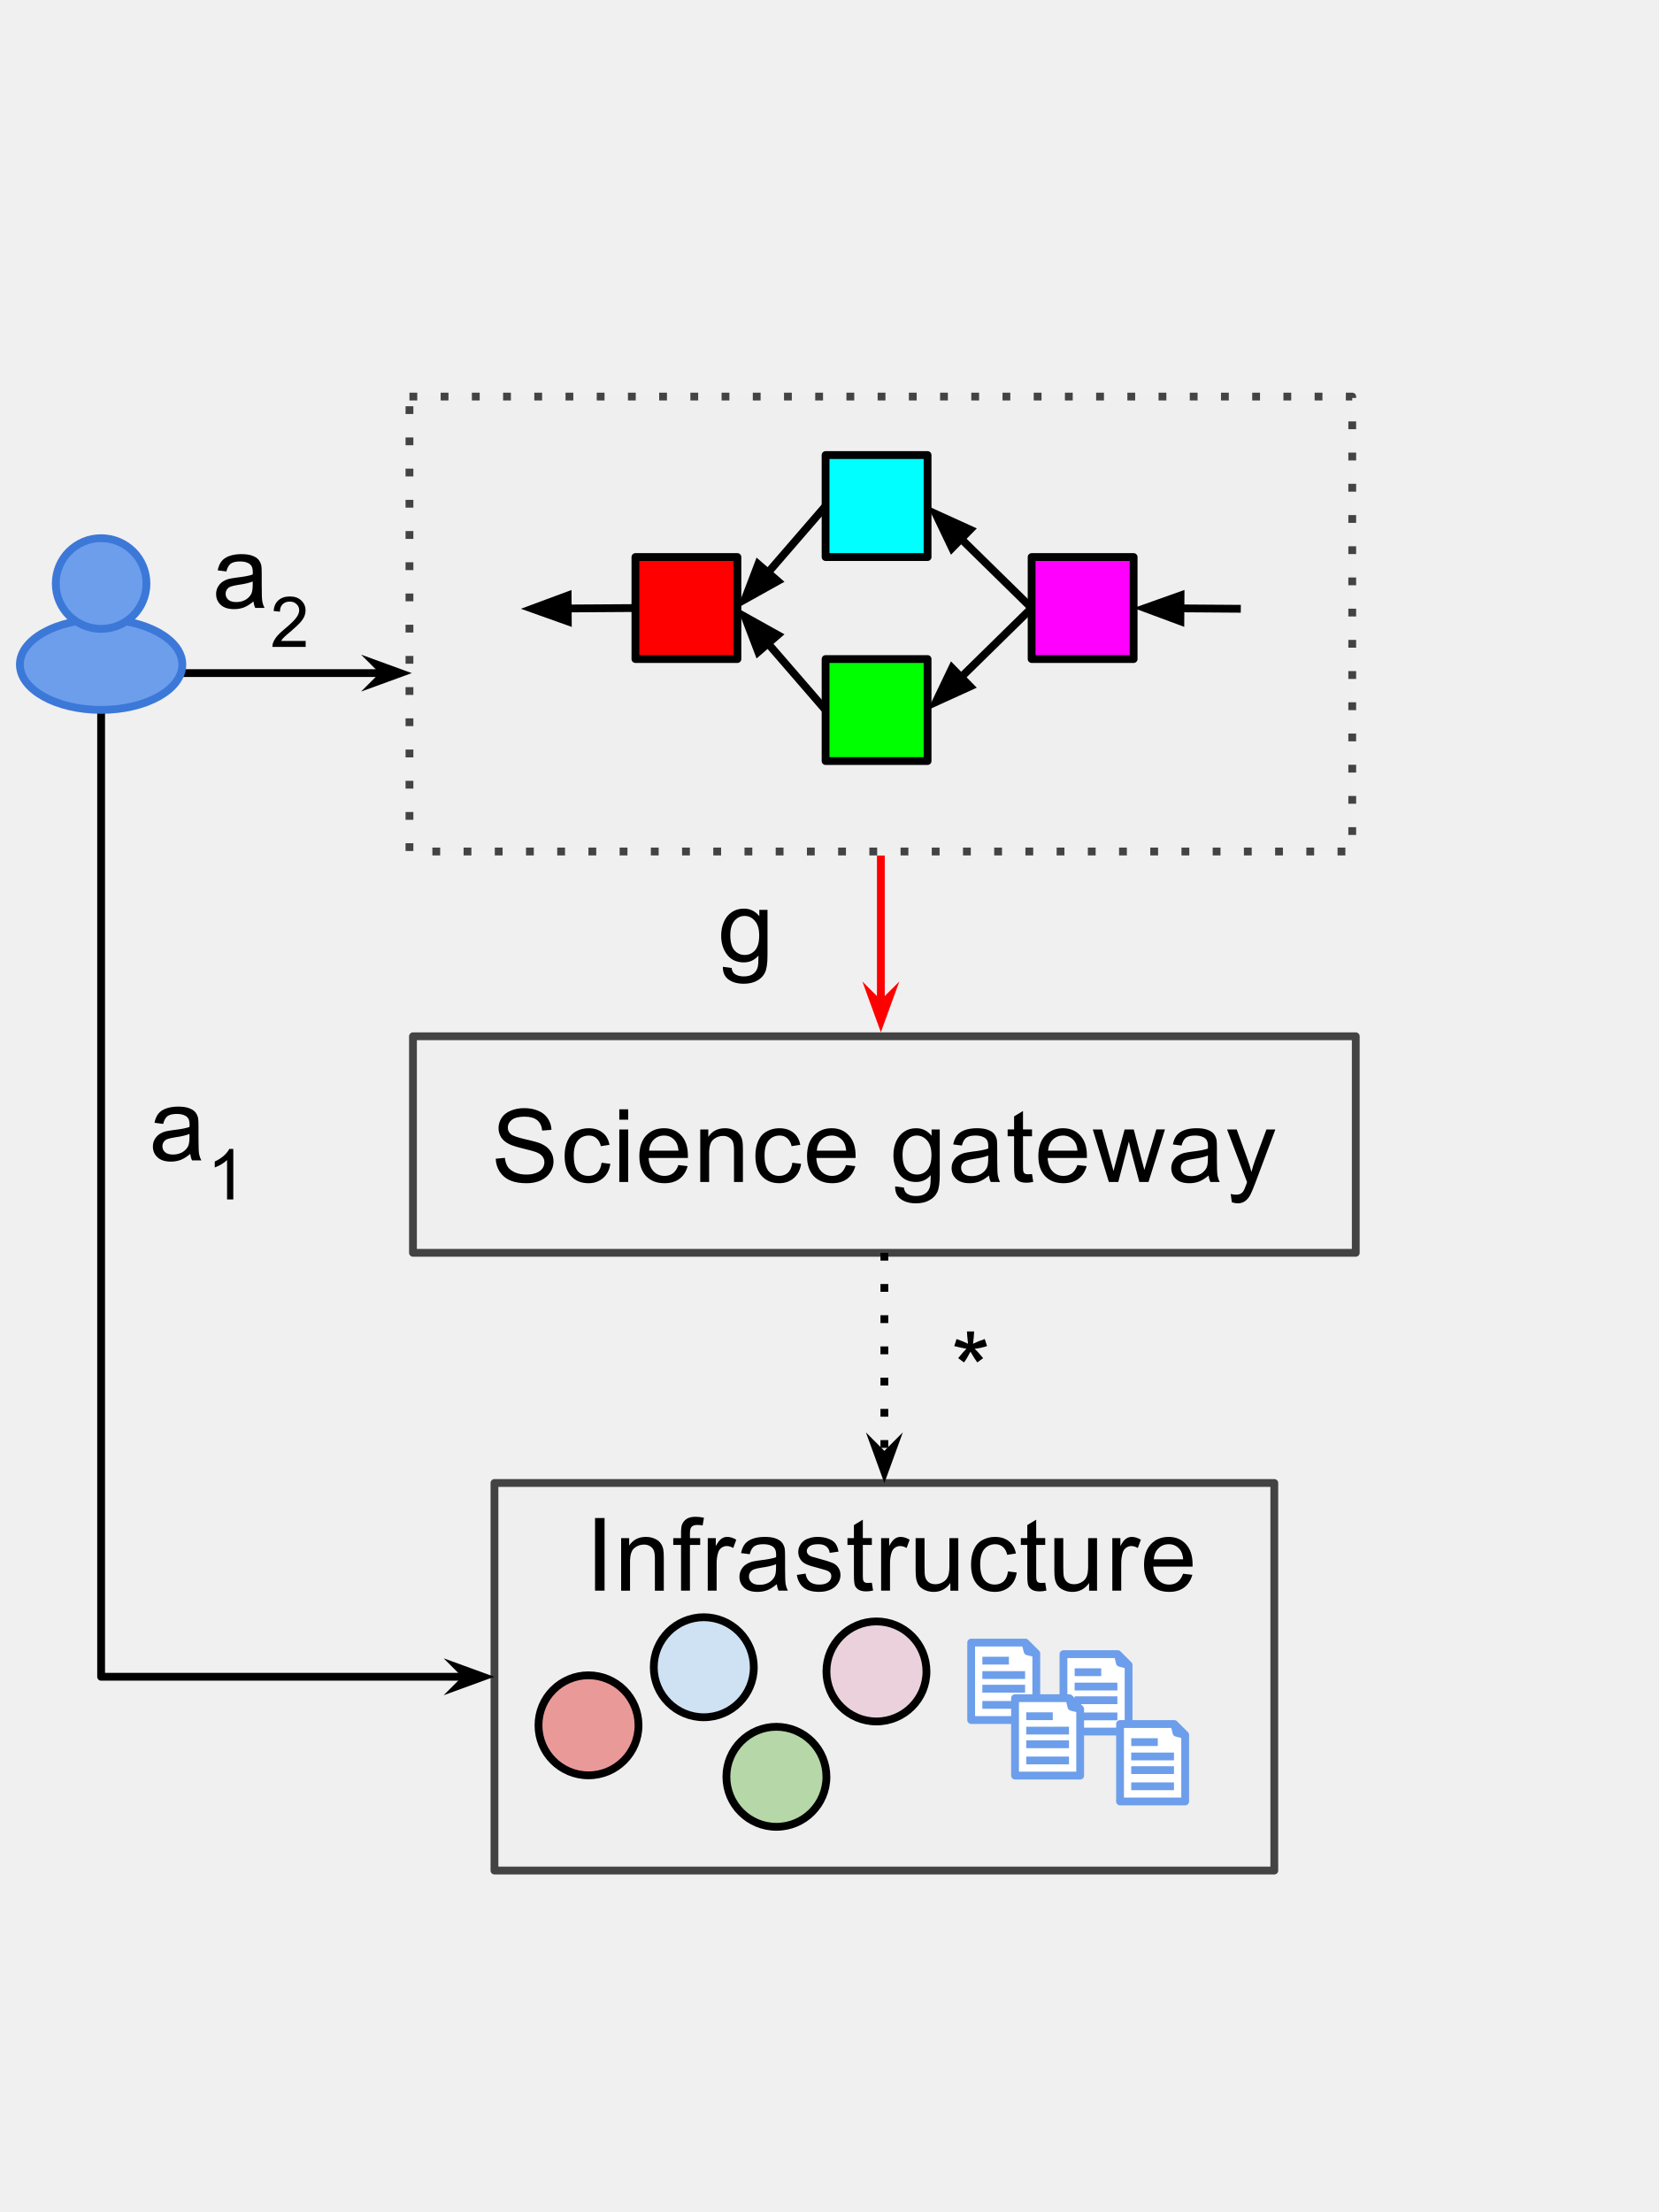
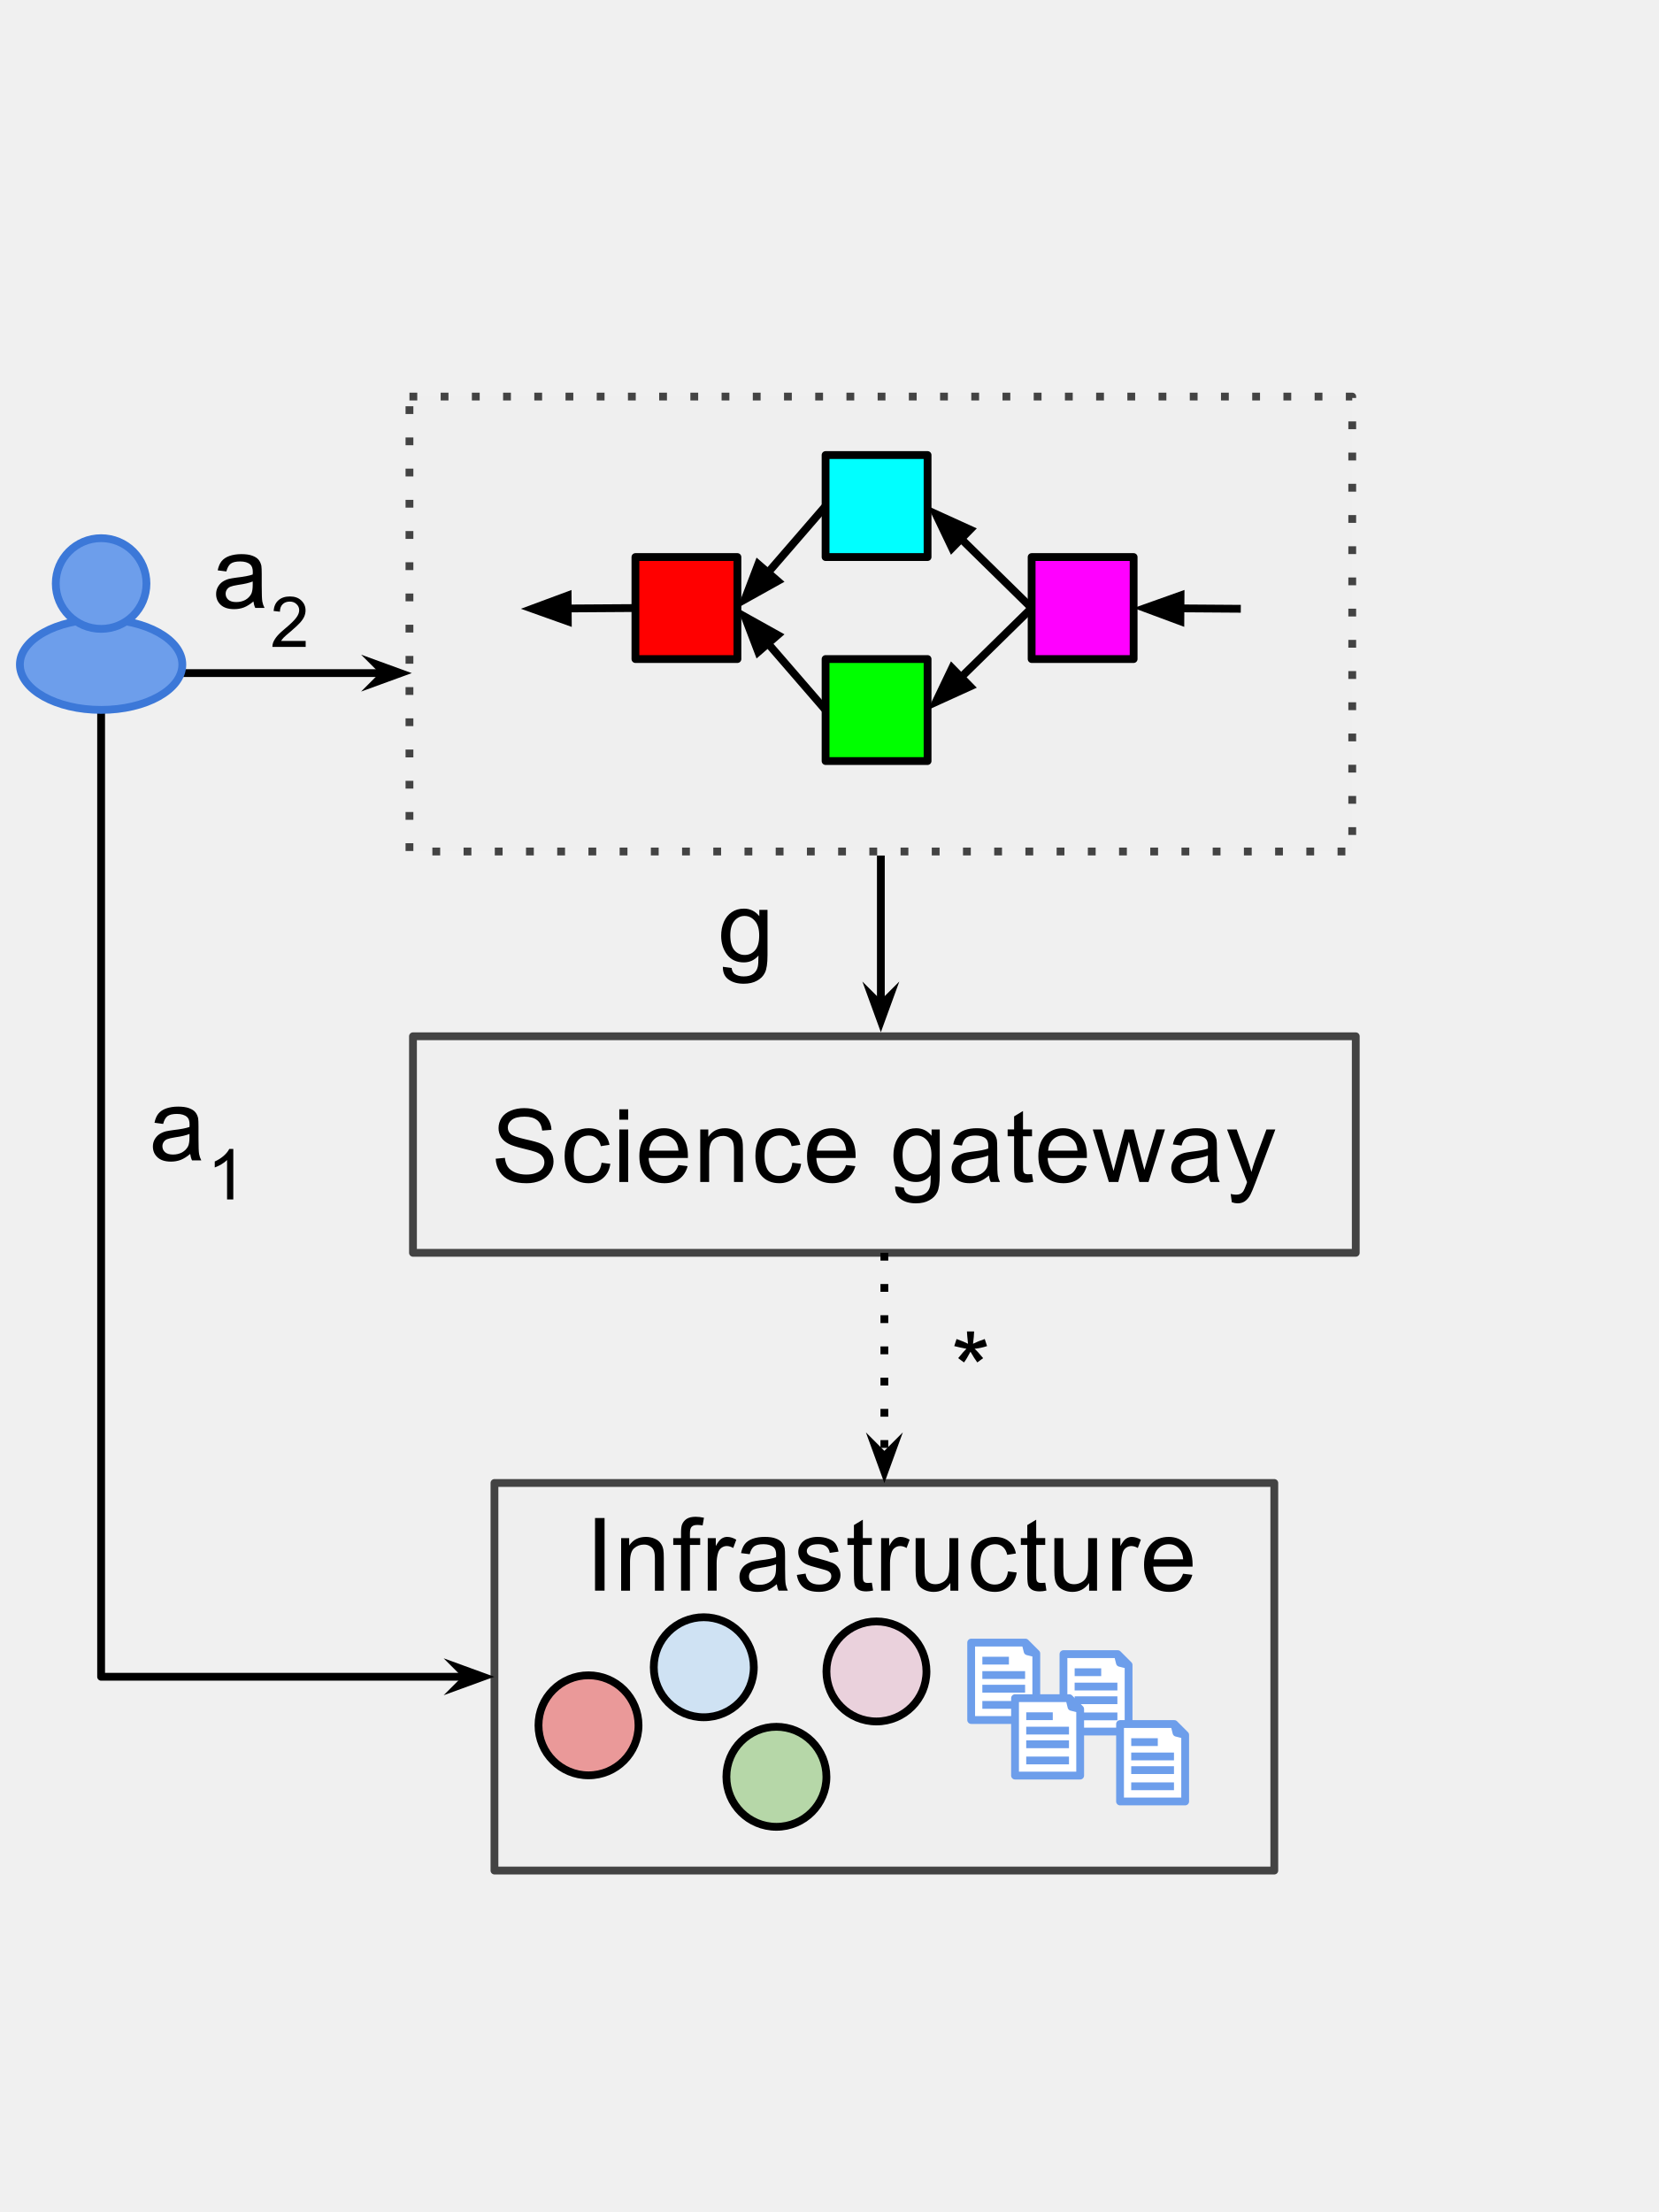
<svg xmlns="http://www.w3.org/2000/svg" version="1.1" viewBox="0.0 0.0 212.591 283.47" fill="none" stroke="none" stroke-linecap="square" stroke-miterlimit="10">
  <clipPath id="p.0">
    <path d="m0 0l212.591 0l0 283.47l-212.591 0l0 -283.47z" clip-rule="nonzero" />
  </clipPath>
  <g clip-path="url(#p.0)">
    <path fill="#000000" fill-opacity="0.0" d="m0 0l212.591 0l0 283.47l-212.591 0z" fill-rule="nonzero" />
    <path fill="#000000" fill-opacity="0.0" d="m112.882 161.423l120.819 0l0 27.748l-120.819 0z" fill-rule="nonzero" />
    <path fill="#000000" d="m122.288 172.503l0.297 -0.906q1.0 0.359 1.469 0.609q-0.125 -1.141 -0.141 -1.578l0.922 0q-0.016 0.625 -0.141 1.578q0.656 -0.328 1.5 -0.609l0.297 0.906q-0.812 0.266 -1.594 0.344q0.391 0.344 1.094 1.203l-0.75 0.547q-0.375 -0.5 -0.875 -1.375q-0.469 0.906 -0.828 1.375l-0.75 -0.547q0.734 -0.906 1.062 -1.203q-0.828 -0.156 -1.562 -0.344z" fill-rule="nonzero" />
    <path fill="#efefef" d="m52.923 132.801l120.819 0l0 27.748l-120.819 0z" fill-rule="nonzero" />
    <path stroke="#434343" stroke-width="1.0" stroke-linejoin="round" stroke-linecap="butt" d="m52.923 132.801l120.819 0l0 27.748l-120.819 0z" fill-rule="nonzero" />
    <path fill="#000000" d="m63.529 148.49l1.172 -0.109q0.078 0.703 0.375 1.156q0.312 0.438 0.938 0.719q0.641 0.266 1.438 0.266q0.703 0 1.234 -0.203q0.547 -0.203 0.812 -0.562q0.266 -0.375 0.266 -0.812q0 -0.438 -0.266 -0.766q-0.25 -0.328 -0.828 -0.547q-0.375 -0.141 -1.656 -0.453q-1.281 -0.312 -1.797 -0.578q-0.672 -0.344 -1.0 -0.859q-0.328 -0.531 -0.328 -1.172q0 -0.703 0.391 -1.312q0.406 -0.609 1.172 -0.922q0.781 -0.328 1.719 -0.328q1.031 0 1.812 0.344q0.797 0.328 1.219 0.984q0.438 0.641 0.469 1.453l-1.188 0.094q-0.094 -0.891 -0.641 -1.328q-0.547 -0.453 -1.625 -0.453q-1.109 0 -1.625 0.406q-0.516 0.406 -0.516 0.984q0 0.5 0.359 0.828q0.359 0.328 1.859 0.672q1.5 0.328 2.062 0.578q0.812 0.375 1.188 0.953q0.391 0.578 0.391 1.328q0 0.734 -0.422 1.391q-0.422 0.656 -1.219 1.031q-0.797 0.359 -1.797 0.359q-1.266 0 -2.125 -0.359q-0.844 -0.375 -1.328 -1.109q-0.484 -0.75 -0.516 -1.672zm13.562 0.516l1.125 0.141q-0.172 1.172 -0.938 1.828q-0.766 0.656 -1.859 0.656q-1.391 0 -2.234 -0.906q-0.828 -0.906 -0.828 -2.594q0 -1.094 0.359 -1.906q0.359 -0.828 1.094 -1.234q0.734 -0.406 1.609 -0.406q1.094 0 1.797 0.562q0.703 0.547 0.891 1.562l-1.109 0.172q-0.156 -0.672 -0.562 -1.016q-0.391 -0.344 -0.969 -0.344q-0.859 0 -1.406 0.625q-0.531 0.609 -0.531 1.953q0 1.359 0.516 1.984q0.516 0.609 1.359 0.609q0.672 0 1.125 -0.406q0.453 -0.422 0.562 -1.281zm2.273 -5.516l0 -1.328l1.141 0l0 1.328l-1.141 0zm0 7.984l0 -6.734l1.141 0l0 6.734l-1.141 0zm7.57 -2.172l1.188 0.141q-0.281 1.047 -1.047 1.625q-0.75 0.562 -1.922 0.562q-1.484 0 -2.359 -0.906q-0.859 -0.922 -0.859 -2.562q0 -1.703 0.875 -2.641q0.891 -0.938 2.281 -0.938q1.359 0 2.203 0.922q0.859 0.922 0.859 2.578q0 0.109 0 0.312l-5.031 0q0.062 1.109 0.625 1.703q0.562 0.594 1.406 0.594q0.641 0 1.078 -0.328q0.453 -0.344 0.703 -1.062zm-3.75 -1.844l3.766 0q-0.078 -0.859 -0.438 -1.281q-0.547 -0.656 -1.406 -0.656q-0.797 0 -1.328 0.531q-0.531 0.516 -0.594 1.406zm6.553 4.016l0 -6.734l1.031 0l0 0.953q0.734 -1.109 2.141 -1.109q0.609 0 1.109 0.219q0.516 0.219 0.766 0.578q0.266 0.344 0.359 0.844q0.062 0.312 0.062 1.109l0 4.141l-1.141 0l0 -4.094q0 -0.703 -0.141 -1.047q-0.125 -0.344 -0.469 -0.547q-0.328 -0.219 -0.781 -0.219q-0.734 0 -1.266 0.469q-0.531 0.453 -0.531 1.75l0 3.688l-1.141 0zm11.803 -2.469l1.125 0.141q-0.172 1.172 -0.938 1.828q-0.766 0.656 -1.859 0.656q-1.391 0 -2.234 -0.906q-0.828 -0.906 -0.828 -2.594q0 -1.094 0.359 -1.906q0.359 -0.828 1.094 -1.234q0.734 -0.406 1.609 -0.406q1.094 0 1.797 0.562q0.703 0.547 0.891 1.562l-1.109 0.172q-0.156 -0.672 -0.562 -1.016q-0.391 -0.344 -0.969 -0.344q-0.859 0 -1.406 0.625q-0.531 0.609 -0.531 1.953q0 1.359 0.516 1.984q0.516 0.609 1.359 0.609q0.672 0 1.125 -0.406q0.453 -0.422 0.562 -1.281zm6.883 0.297l1.188 0.141q-0.281 1.047 -1.047 1.625q-0.75 0.562 -1.922 0.562q-1.484 0 -2.359 -0.906q-0.859 -0.922 -0.859 -2.562q0 -1.703 0.875 -2.641q0.891 -0.938 2.281 -0.938q1.359 0 2.203 0.922q0.859 0.922 0.859 2.578q0 0.109 0 0.312l-5.031 0q0.062 1.109 0.625 1.703q0.562 0.594 1.406 0.594q0.641 0 1.078 -0.328q0.453 -0.344 0.703 -1.062zm-3.75 -1.844l3.766 0q-0.078 -0.859 -0.438 -1.281q-0.547 -0.656 -1.406 -0.656q-0.797 0 -1.328 0.531q-0.531 0.516 -0.594 1.406zm10.037 4.578l1.125 0.156q0.062 0.516 0.375 0.75q0.438 0.328 1.172 0.328q0.781 0 1.219 -0.328q0.438 -0.312 0.578 -0.891q0.094 -0.344 0.094 -1.453q-0.75 0.875 -1.875 0.875q-1.391 0 -2.156 -1.0q-0.75 -1.0 -0.75 -2.406q0 -0.969 0.344 -1.781q0.359 -0.812 1.016 -1.25q0.656 -0.453 1.562 -0.453q1.188 0 1.969 0.969l0 -0.812l1.047 0l0 5.812q0 1.578 -0.328 2.234q-0.312 0.656 -1.016 1.031q-0.688 0.391 -1.703 0.391q-1.203 0 -1.953 -0.547q-0.734 -0.531 -0.719 -1.625zm0.953 -4.047q0 1.312 0.516 1.922q0.531 0.609 1.328 0.609q0.797 0 1.328 -0.594q0.531 -0.609 0.531 -1.906q0 -1.234 -0.547 -1.859q-0.547 -0.641 -1.328 -0.641q-0.766 0 -1.297 0.625q-0.531 0.625 -0.531 1.844zm11.069 2.656q-0.625 0.531 -1.219 0.766q-0.578 0.219 -1.25 0.219q-1.125 0 -1.719 -0.547q-0.594 -0.547 -0.594 -1.391q0 -0.484 0.219 -0.891q0.234 -0.422 0.594 -0.672q0.375 -0.25 0.828 -0.375q0.328 -0.078 1.016 -0.172q1.375 -0.156 2.031 -0.391q0.016 -0.234 0.016 -0.297q0 -0.703 -0.328 -0.984q-0.438 -0.391 -1.297 -0.391q-0.812 0 -1.203 0.281q-0.375 0.281 -0.562 1.0l-1.109 -0.141q0.141 -0.719 0.484 -1.156q0.359 -0.453 1.016 -0.688q0.672 -0.234 1.531 -0.234q0.875 0 1.406 0.203q0.547 0.203 0.797 0.516q0.25 0.297 0.359 0.766q0.047 0.297 0.047 1.062l0 1.516q0 1.594 0.078 2.016q0.078 0.422 0.281 0.812l-1.188 0q-0.172 -0.359 -0.234 -0.828zm-0.094 -2.562q-0.625 0.266 -1.859 0.438q-0.703 0.109 -1.0 0.234q-0.297 0.125 -0.453 0.375q-0.156 0.234 -0.156 0.531q0 0.453 0.344 0.766q0.344 0.297 1.016 0.297q0.656 0 1.172 -0.281q0.516 -0.297 0.766 -0.797q0.172 -0.375 0.172 -1.141l0 -0.422zm5.616 2.375l0.156 1.0q-0.484 0.109 -0.859 0.109q-0.625 0 -0.969 -0.203q-0.344 -0.203 -0.484 -0.516q-0.141 -0.328 -0.141 -1.344l0 -3.891l-0.828 0l0 -0.875l0.828 0l0 -1.672l1.141 -0.688l0 2.359l1.156 0l0 0.875l-1.156 0l0 3.953q0 0.484 0.062 0.625q0.062 0.141 0.188 0.219q0.141 0.078 0.391 0.078q0.203 0 0.516 -0.031zm5.812 -1.156l1.188 0.141q-0.281 1.047 -1.047 1.625q-0.75 0.562 -1.922 0.562q-1.484 0 -2.359 -0.906q-0.859 -0.922 -0.859 -2.562q0 -1.703 0.875 -2.641q0.891 -0.938 2.281 -0.938q1.359 0 2.203 0.922q0.859 0.922 0.859 2.578q0 0.109 0 0.312l-5.031 0q0.062 1.109 0.625 1.703q0.562 0.594 1.406 0.594q0.641 0 1.078 -0.328q0.453 -0.344 0.703 -1.062zm-3.75 -1.844l3.766 0q-0.078 -0.859 -0.438 -1.281q-0.547 -0.656 -1.406 -0.656q-0.797 0 -1.328 0.531q-0.531 0.516 -0.594 1.406zm7.787 4.016l-2.062 -6.734l1.188 0l1.078 3.891l0.391 1.438q0.031 -0.109 0.359 -1.391l1.062 -3.938l1.172 0l1.016 3.906l0.344 1.281l0.375 -1.297l1.156 -3.891l1.109 0l-2.109 6.734l-1.172 0l-1.078 -4.031l-0.266 -1.156l-1.359 5.188l-1.203 0zm12.781 -0.828q-0.625 0.531 -1.219 0.766q-0.578 0.219 -1.25 0.219q-1.125 0 -1.719 -0.547q-0.594 -0.547 -0.594 -1.391q0 -0.484 0.219 -0.891q0.234 -0.422 0.594 -0.672q0.375 -0.25 0.828 -0.375q0.328 -0.078 1.016 -0.172q1.375 -0.156 2.031 -0.391q0.016 -0.234 0.016 -0.297q0 -0.703 -0.328 -0.984q-0.438 -0.391 -1.297 -0.391q-0.812 0 -1.203 0.281q-0.375 0.281 -0.562 1.0l-1.109 -0.141q0.141 -0.719 0.484 -1.156q0.359 -0.453 1.016 -0.688q0.672 -0.234 1.531 -0.234q0.875 0 1.406 0.203q0.547 0.203 0.797 0.516q0.25 0.297 0.359 0.766q0.047 0.297 0.047 1.062l0 1.516q0 1.594 0.078 2.016q0.078 0.422 0.281 0.812l-1.188 0q-0.172 -0.359 -0.234 -0.828zm-0.094 -2.562q-0.625 0.266 -1.859 0.438q-0.703 0.109 -1.0 0.234q-0.297 0.125 -0.453 0.375q-0.156 0.234 -0.156 0.531q0 0.453 0.344 0.766q0.344 0.297 1.016 0.297q0.656 0 1.172 -0.281q0.516 -0.297 0.766 -0.797q0.172 -0.375 0.172 -1.141l0 -0.422zm3.069 5.984l-0.141 -1.062q0.375 0.094 0.656 0.094q0.391 0 0.609 -0.125q0.234 -0.125 0.375 -0.359q0.109 -0.172 0.359 -0.844q0.031 -0.094 0.094 -0.281l-2.562 -6.75l1.234 0l1.406 3.891q0.266 0.75 0.484 1.562q0.203 -0.781 0.469 -1.531l1.453 -3.922l1.141 0l-2.562 6.844q-0.422 1.109 -0.641 1.531q-0.312 0.562 -0.703 0.828q-0.391 0.266 -0.938 0.266q-0.328 0 -0.734 -0.141z" fill-rule="nonzero" />
    <path fill="#000000" fill-opacity="0.0" d="m85.293 104.659l20.819 0l0 27.748l-20.819 0z" fill-rule="nonzero" />
    <path fill="#000000" d="m92.636 123.895l1.125 0.156q0.062 0.516 0.375 0.75q0.438 0.328 1.172 0.328q0.781 0 1.219 -0.328q0.438 -0.312 0.578 -0.891q0.094 -0.344 0.094 -1.453q-0.75 0.875 -1.875 0.875q-1.391 0 -2.156 -1.0q-0.75 -1.0 -0.75 -2.406q0 -0.969 0.344 -1.781q0.359 -0.812 1.016 -1.25q0.656 -0.453 1.562 -0.453q1.188 0 1.969 0.969l0 -0.812l1.047 0l0 5.812q0 1.578 -0.328 2.234q-0.312 0.656 -1.016 1.031q-0.688 0.391 -1.703 0.391q-1.203 0 -1.953 -0.547q-0.734 -0.531 -0.719 -1.625zm0.953 -4.047q0 1.312 0.516 1.922q0.531 0.609 1.328 0.609q0.797 0 1.328 -0.594q0.531 -0.609 0.531 -1.906q0 -1.234 -0.547 -1.859q-0.547 -0.641 -1.328 -0.641q-0.766 0 -1.297 0.625q-0.531 0.625 -0.531 1.844z" fill-rule="nonzero" />
    <path fill="#efefef" d="m52.472 50.822l120.819 0l0 58.299l-120.819 0z" fill-rule="nonzero" />
    <path stroke="#434343" stroke-width="1.0" stroke-linejoin="round" stroke-linecap="butt" stroke-dasharray="1.0,3.0" d="m52.472 50.822l120.819 0l0 58.299l-120.819 0z" fill-rule="nonzero" />
    <path fill="#ff0000" d="m81.43 71.386l13.071 0l0 13.071l-13.071 0z" fill-rule="nonzero" />
    <path stroke="#000000" stroke-width="1.0" stroke-linejoin="round" stroke-linecap="butt" d="m81.43 71.386l13.071 0l0 13.071l-13.071 0z" fill-rule="nonzero" />
    <path fill="#00ff00" d="m105.798 84.457l13.071 0l0 13.071l-13.071 0z" fill-rule="nonzero" />
    <path stroke="#000000" stroke-width="1.0" stroke-linejoin="round" stroke-linecap="butt" d="m105.798 84.457l13.071 0l0 13.071l-13.071 0z" fill-rule="nonzero" />
    <path fill="#00ffff" d="m105.798 58.315l13.071 0l0 13.071l-13.071 0z" fill-rule="nonzero" />
    <path stroke="#000000" stroke-width="1.0" stroke-linejoin="round" stroke-linecap="butt" d="m105.798 58.315l13.071 0l0 13.071l-13.071 0z" fill-rule="nonzero" />
    <path fill="#ff00ff" d="m132.205 71.386l13.071 0l0 13.071l-13.071 0z" fill-rule="nonzero" />
    <path stroke="#000000" stroke-width="1.0" stroke-linejoin="round" stroke-linecap="butt" d="m132.205 71.386l13.071 0l0 13.071l-13.071 0z" fill-rule="nonzero" />
    <path fill="#000000" fill-opacity="0.0" d="m132.205 77.921l-13.323 -13.071" fill-rule="nonzero" />
    <path stroke="#000000" stroke-width="1.0" stroke-linejoin="round" stroke-linecap="butt" d="m132.205 77.921l-9.04 -8.869" fill-rule="evenodd" />
    <path fill="#000000" stroke="#000000" stroke-width="1.0" stroke-linecap="butt" d="m124.322 67.873l-4.396 -1.999l2.083 4.357z" fill-rule="evenodd" />
    <path fill="#000000" fill-opacity="0.0" d="m132.205 77.921l-13.323 13.071" fill-rule="nonzero" />
    <path stroke="#000000" stroke-width="1.0" stroke-linejoin="round" stroke-linecap="butt" d="m132.205 77.921l-9.04 8.869" fill-rule="evenodd" />
    <path fill="#000000" stroke="#000000" stroke-width="1.0" stroke-linecap="butt" d="m122.008 85.611l-2.083 4.357l4.396 -1.999z" fill-rule="evenodd" />
    <path fill="#000000" fill-opacity="0.0" d="m105.798 90.992l-11.307 -13.071" fill-rule="nonzero" />
    <path stroke="#000000" stroke-width="1.0" stroke-linejoin="round" stroke-linecap="butt" d="m105.798 90.992l-7.382 -8.533" fill-rule="evenodd" />
    <path fill="#000000" stroke="#000000" stroke-width="1.0" stroke-linecap="butt" d="m99.665 81.378l-4.218 -2.352l1.72 4.513z" fill-rule="evenodd" />
    <path fill="#000000" fill-opacity="0.0" d="m105.798 64.85l-11.307 13.071" fill-rule="nonzero" />
    <path stroke="#000000" stroke-width="1.0" stroke-linejoin="round" stroke-linecap="butt" d="m105.798 64.85l-7.382 8.533" fill-rule="evenodd" />
    <path fill="#000000" stroke="#000000" stroke-width="1.0" stroke-linecap="butt" d="m97.167 72.303l-1.72 4.513l4.218 -2.351z" fill-rule="evenodd" />
    <path fill="#000000" fill-opacity="0.0" d="m81.43 77.921l-14.677 0.094" fill-rule="nonzero" />
    <path stroke="#000000" stroke-width="1.0" stroke-linejoin="round" stroke-linecap="butt" d="m81.43 77.921l-8.677 0.056" fill-rule="evenodd" />
    <path fill="#000000" stroke="#000000" stroke-width="1.0" stroke-linecap="butt" d="m72.743 76.325l-4.527 1.681l4.549 1.622z" fill-rule="evenodd" />
    <path fill="#000000" fill-opacity="0.0" d="m159.008 78.016l-13.732 -0.094" fill-rule="nonzero" />
    <path stroke="#000000" stroke-width="1.0" stroke-linejoin="round" stroke-linecap="butt" d="m159.008 78.016l-7.732 -0.053" fill-rule="evenodd" />
    <path fill="#000000" stroke="#000000" stroke-width="1.0" stroke-linecap="butt" d="m151.287 76.311l-4.549 1.62l4.527 1.683z" fill-rule="evenodd" />
    <path fill="#efefef" d="m63.365 190.045l99.937 0l0 49.669l-99.937 0z" fill-rule="nonzero" />
    <path stroke="#434343" stroke-width="1.0" stroke-linejoin="round" stroke-linecap="butt" d="m63.365 190.045l99.937 0l0 49.669l-99.937 0z" fill-rule="nonzero" />
    <path fill="#000000" fill-opacity="0.0" d="m113.332 160.549l0 29.512" fill-rule="nonzero" />
    <path stroke="#000000" stroke-width="1.0" stroke-linejoin="round" stroke-linecap="butt" stroke-dasharray="1.0,3.0" d="m113.332 160.549l0 26.085" fill-rule="evenodd" />
    <path fill="#000000" stroke="#000000" stroke-width="1.0" stroke-linecap="butt" d="m113.332 186.633l-1.125 -1.125l1.125 3.09l1.125 -3.09z" fill-rule="evenodd" />
    <path fill="#000000" fill-opacity="0.0" d="m16.252 64.664l34.299 0l0 16.882l-34.299 0z" fill-rule="nonzero" />
    <path fill="#000000" d="m32.477 77.077q-0.625 0.531 -1.219 0.766q-0.578 0.219 -1.25 0.219q-1.125 0 -1.719 -0.547q-0.594 -0.547 -0.594 -1.391q0 -0.484 0.219 -0.891q0.234 -0.422 0.594 -0.672q0.375 -0.25 0.828 -0.375q0.328 -0.078 1.016 -0.172q1.375 -0.156 2.031 -0.391q0.016 -0.234 0.016 -0.297q0 -0.703 -0.328 -0.984q-0.438 -0.391 -1.297 -0.391q-0.812 0 -1.203 0.281q-0.375 0.281 -0.562 1.0l-1.109 -0.141q0.141 -0.719 0.484 -1.156q0.359 -0.453 1.016 -0.688q0.672 -0.234 1.531 -0.234q0.875 0 1.406 0.203q0.547 0.203 0.797 0.516q0.25 0.297 0.359 0.766q0.047 0.297 0.047 1.062l0 1.516q0 1.594 0.078 2.016q0.078 0.422 0.281 0.812l-1.188 0q-0.172 -0.359 -0.234 -0.828zm-0.094 -2.562q-0.625 0.266 -1.859 0.438q-0.703 0.109 -1.0 0.234q-0.297 0.125 -0.453 0.375q-0.156 0.234 -0.156 0.531q0 0.453 0.344 0.766q0.344 0.297 1.016 0.297q0.656 0 1.172 -0.281q0.516 -0.297 0.766 -0.797q0.172 -0.375 0.172 -1.141l0 -0.422z" fill-rule="nonzero" />
    <path fill="#000000" d="m39.171 82.139l0 0.766l-4.266 0q0 -0.281 0.094 -0.547q0.172 -0.438 0.531 -0.859q0.359 -0.422 1.031 -0.969q1.047 -0.875 1.406 -1.375q0.375 -0.5 0.375 -0.953q0 -0.469 -0.344 -0.781q-0.328 -0.328 -0.859 -0.328q-0.578 0 -0.922 0.344q-0.344 0.344 -0.344 0.953l-0.812 -0.094q0.078 -0.906 0.625 -1.375q0.547 -0.484 1.469 -0.484q0.922 0 1.453 0.516q0.547 0.516 0.547 1.266q0 0.391 -0.156 0.766q-0.156 0.375 -0.531 0.797q-0.359 0.406 -1.203 1.125q-0.719 0.594 -0.922 0.812q-0.203 0.219 -0.328 0.422l3.156 0z" fill-rule="nonzero" />
    <path fill="#ffffff" d="m124.455 220.423l8.346 0l0 -8.53l-1.391 -1.391l-6.955 0z" fill-rule="nonzero" />
    <path fill="#cbcbcb" d="m131.411 210.501l0.278 1.113l1.113 0.278z" fill-rule="nonzero" />
    <path fill="#000000" fill-opacity="0.0" d="m131.411 210.501l0.278 1.113l1.113 0.278l-1.391 -1.391l-6.955 0l0 9.921l8.346 0l0 -8.53" fill-rule="nonzero" />
    <path stroke="#6d9eeb" stroke-width="1.0" stroke-linejoin="round" stroke-linecap="butt" d="m131.411 210.501l0.278 1.113l1.113 0.278l-1.391 -1.391l-6.955 0l0 9.921l8.346 0l0 -8.53" fill-rule="nonzero" />
    <path fill="#000000" fill-opacity="0.0" d="m125.891 212.815l3.402 0" fill-rule="nonzero" />
    <path stroke="#6d9eeb" stroke-width="1.0" stroke-linejoin="round" stroke-linecap="butt" d="m125.891 212.815l3.402 0" fill-rule="nonzero" />
    <path fill="#000000" fill-opacity="0.0" d="m125.888 216.408l5.48 0" fill-rule="nonzero" />
    <path stroke="#6d9eeb" stroke-width="1.0" stroke-linejoin="round" stroke-linecap="butt" d="m125.888 216.408l5.48 0" fill-rule="nonzero" />
    <path fill="#000000" fill-opacity="0.0" d="m125.888 218.482l5.48 0" fill-rule="nonzero" />
    <path stroke="#6d9eeb" stroke-width="1.0" stroke-linejoin="round" stroke-linecap="butt" d="m125.888 218.482l5.48 0" fill-rule="nonzero" />
    <path fill="#000000" fill-opacity="0.0" d="m125.888 214.657l5.48 0" fill-rule="nonzero" />
    <path stroke="#6d9eeb" stroke-width="1.0" stroke-linejoin="round" stroke-linecap="butt" d="m125.888 214.657l5.48 0" fill-rule="nonzero" />
    <path fill="#ffffff" d="m136.282 221.9l8.346 0l0 -8.53l-1.391 -1.391l-6.955 0z" fill-rule="nonzero" />
    <path fill="#cbcbcb" d="m143.238 211.979l0.278 1.113l1.113 0.278z" fill-rule="nonzero" />
    <path fill="#000000" fill-opacity="0.0" d="m143.238 211.979l0.278 1.113l1.113 0.278l-1.391 -1.391l-6.955 0l0 9.921l8.346 0l0 -8.53" fill-rule="nonzero" />
    <path stroke="#6d9eeb" stroke-width="1.0" stroke-linejoin="round" stroke-linecap="butt" d="m143.238 211.979l0.278 1.113l1.113 0.278l-1.391 -1.391l-6.955 0l0 9.921l8.346 0l0 -8.53" fill-rule="nonzero" />
    <path fill="#000000" fill-opacity="0.0" d="m137.718 214.293l3.402 0" fill-rule="nonzero" />
    <path stroke="#6d9eeb" stroke-width="1.0" stroke-linejoin="round" stroke-linecap="butt" d="m137.718 214.293l3.402 0" fill-rule="nonzero" />
    <path fill="#000000" fill-opacity="0.0" d="m137.715 217.886l5.48 0" fill-rule="nonzero" />
    <path stroke="#6d9eeb" stroke-width="1.0" stroke-linejoin="round" stroke-linecap="butt" d="m137.715 217.886l5.48 0" fill-rule="nonzero" />
    <path fill="#000000" fill-opacity="0.0" d="m137.715 219.959l5.48 0" fill-rule="nonzero" />
    <path stroke="#6d9eeb" stroke-width="1.0" stroke-linejoin="round" stroke-linecap="butt" d="m137.715 219.959l5.48 0" fill-rule="nonzero" />
    <path fill="#000000" fill-opacity="0.0" d="m137.715 216.135l5.48 0" fill-rule="nonzero" />
    <path stroke="#6d9eeb" stroke-width="1.0" stroke-linejoin="round" stroke-linecap="butt" d="m137.715 216.135l5.48 0" fill-rule="nonzero" />
    <path fill="#ffffff" d="m130.077 227.543l8.346 0l0 -8.53l-1.391 -1.391l-6.955 0z" fill-rule="nonzero" />
    <path fill="#cbcbcb" d="m137.033 217.622l0.278 1.113l1.113 0.278z" fill-rule="nonzero" />
    <path fill="#000000" fill-opacity="0.0" d="m137.033 217.622l0.278 1.113l1.113 0.278l-1.391 -1.391l-6.955 0l0 9.921l8.346 0l0 -8.53" fill-rule="nonzero" />
    <path stroke="#6d9eeb" stroke-width="1.0" stroke-linejoin="round" stroke-linecap="butt" d="m137.033 217.622l0.278 1.113l1.113 0.278l-1.391 -1.391l-6.955 0l0 9.921l8.346 0l0 -8.53" fill-rule="nonzero" />
    <path fill="#000000" fill-opacity="0.0" d="m131.513 219.936l3.402 0" fill-rule="nonzero" />
    <path stroke="#6d9eeb" stroke-width="1.0" stroke-linejoin="round" stroke-linecap="butt" d="m131.513 219.936l3.402 0" fill-rule="nonzero" />
    <path fill="#000000" fill-opacity="0.0" d="m131.511 223.529l5.48 0" fill-rule="nonzero" />
    <path stroke="#6d9eeb" stroke-width="1.0" stroke-linejoin="round" stroke-linecap="butt" d="m131.511 223.529l5.48 0" fill-rule="nonzero" />
    <path fill="#000000" fill-opacity="0.0" d="m131.511 225.602l5.48 0" fill-rule="nonzero" />
    <path stroke="#6d9eeb" stroke-width="1.0" stroke-linejoin="round" stroke-linecap="butt" d="m131.511 225.602l5.48 0" fill-rule="nonzero" />
    <path fill="#000000" fill-opacity="0.0" d="m131.511 221.778l5.48 0" fill-rule="nonzero" />
    <path stroke="#6d9eeb" stroke-width="1.0" stroke-linejoin="round" stroke-linecap="butt" d="m131.511 221.778l5.48 0" fill-rule="nonzero" />
    <path fill="#ffffff" d="m143.534 230.858l8.346 0l0 -8.53l-1.391 -1.391l-6.955 0z" fill-rule="nonzero" />
    <path fill="#cbcbcb" d="m150.489 220.937l0.278 1.113l1.113 0.278z" fill-rule="nonzero" />
    <path fill="#000000" fill-opacity="0.0" d="m150.489 220.937l0.278 1.113l1.113 0.278l-1.391 -1.391l-6.955 0l0 9.921l8.346 0l0 -8.53" fill-rule="nonzero" />
    <path stroke="#6d9eeb" stroke-width="1.0" stroke-linejoin="round" stroke-linecap="butt" d="m150.489 220.937l0.278 1.113l1.113 0.278l-1.391 -1.391l-6.955 0l0 9.921l8.346 0l0 -8.53" fill-rule="nonzero" />
    <path fill="#000000" fill-opacity="0.0" d="m144.97 223.251l3.402 0" fill-rule="nonzero" />
    <path stroke="#6d9eeb" stroke-width="1.0" stroke-linejoin="round" stroke-linecap="butt" d="m144.97 223.251l3.402 0" fill-rule="nonzero" />
    <path fill="#000000" fill-opacity="0.0" d="m144.967 226.844l5.48 0" fill-rule="nonzero" />
    <path stroke="#6d9eeb" stroke-width="1.0" stroke-linejoin="round" stroke-linecap="butt" d="m144.967 226.844l5.48 0" fill-rule="nonzero" />
    <path fill="#000000" fill-opacity="0.0" d="m144.967 228.917l5.48 0" fill-rule="nonzero" />
    <path stroke="#6d9eeb" stroke-width="1.0" stroke-linejoin="round" stroke-linecap="butt" d="m144.967 228.917l5.48 0" fill-rule="nonzero" />
    <path fill="#000000" fill-opacity="0.0" d="m144.967 225.093l5.48 0" fill-rule="nonzero" />
    <path stroke="#6d9eeb" stroke-width="1.0" stroke-linejoin="round" stroke-linecap="butt" d="m144.967 225.093l5.48 0" fill-rule="nonzero" />
    <path fill="#000000" fill-opacity="0.0" d="m21.78 86.26l30.992 0" fill-rule="nonzero" />
    <path stroke="#000000" stroke-width="1.0" stroke-linejoin="round" stroke-linecap="butt" d="m21.78 86.26l27.565 0" fill-rule="evenodd" />
    <path fill="#000000" stroke="#000000" stroke-width="1.0" stroke-linecap="butt" d="m49.345 86.26l-1.125 1.125l3.09 -1.125l-3.09 -1.125z" fill-rule="evenodd" />
    <path fill="#ea9999" d="m69.008 221.101l0 0c0 -3.54 2.87 -6.409 6.409 -6.409l0 0c1.7 0 3.33 0.675 4.532 1.877c1.202 1.202 1.877 2.832 1.877 4.532l0 0c0 3.54 -2.87 6.409 -6.409 6.409l0 0c-3.54 0 -6.409 -2.87 -6.409 -6.409z" fill-rule="nonzero" />
    <path stroke="#000000" stroke-width="1.0" stroke-linejoin="round" stroke-linecap="butt" d="m69.008 221.101l0 0c0 -3.54 2.87 -6.409 6.409 -6.409l0 0c1.7 0 3.33 0.675 4.532 1.877c1.202 1.202 1.877 2.832 1.877 4.532l0 0c0 3.54 -2.87 6.409 -6.409 6.409l0 0c-3.54 0 -6.409 -2.87 -6.409 -6.409z" fill-rule="nonzero" />
    <path fill="#b6d7a8" d="m93.089 227.699l0 0c0 -3.54 2.87 -6.409 6.409 -6.409l0 0c1.7 0 3.33 0.675 4.532 1.877c1.202 1.202 1.877 2.832 1.877 4.532l0 0c0 3.54 -2.87 6.409 -6.409 6.409l0 0c-3.54 0 -6.409 -2.87 -6.409 -6.409z" fill-rule="nonzero" />
    <path stroke="#000000" stroke-width="1.0" stroke-linejoin="round" stroke-linecap="butt" d="m93.089 227.699l0 0c0 -3.54 2.87 -6.409 6.409 -6.409l0 0c1.7 0 3.33 0.675 4.532 1.877c1.202 1.202 1.877 2.832 1.877 4.532l0 0c0 3.54 -2.87 6.409 -6.409 6.409l0 0c-3.54 0 -6.409 -2.87 -6.409 -6.409z" fill-rule="nonzero" />
    <path fill="#cfe2f3" d="m83.782 213.659l0 0c0 -3.54 2.87 -6.409 6.409 -6.409l0 0c1.7 0 3.33 0.675 4.532 1.877c1.202 1.202 1.877 2.832 1.877 4.532l0 0c0 3.54 -2.87 6.409 -6.409 6.409l0 0c-3.54 0 -6.409 -2.87 -6.409 -6.409z" fill-rule="nonzero" />
    <path stroke="#000000" stroke-width="1.0" stroke-linejoin="round" stroke-linecap="butt" d="m83.782 213.659l0 0c0 -3.54 2.87 -6.409 6.409 -6.409l0 0c1.7 0 3.33 0.675 4.532 1.877c1.202 1.202 1.877 2.832 1.877 4.532l0 0c0 3.54 -2.87 6.409 -6.409 6.409l0 0c-3.54 0 -6.409 -2.87 -6.409 -6.409z" fill-rule="nonzero" />
    <path fill="#ead1dc" d="m105.908 214.198l0 0c0 -3.54 2.87 -6.409 6.409 -6.409l0 0c1.7 0 3.33 0.675 4.532 1.877c1.202 1.202 1.877 2.832 1.877 4.532l0 0c0 3.54 -2.87 6.409 -6.409 6.409l0 0c-3.54 0 -6.409 -2.87 -6.409 -6.409z" fill-rule="nonzero" />
    <path stroke="#000000" stroke-width="1.0" stroke-linejoin="round" stroke-linecap="butt" d="m105.908 214.198l0 0c0 -3.54 2.87 -6.409 6.409 -6.409l0 0c1.7 0 3.33 0.675 4.532 1.877c1.202 1.202 1.877 2.832 1.877 4.532l0 0c0 3.54 -2.87 6.409 -6.409 6.409l0 0c-3.54 0 -6.409 -2.87 -6.409 -6.409z" fill-rule="nonzero" />
    <path fill="#000000" fill-opacity="0.0" d="m112.882 109.638l0 22.646" fill-rule="nonzero" />
-     <path stroke="#ff0000" stroke-width="1.0" stroke-linejoin="round" stroke-linecap="butt" d="m112.882 109.638l0 19.219" fill-rule="evenodd" />
-     <path fill="#ff0000" stroke="#ff0000" stroke-width="1.0" stroke-linecap="butt" d="m112.882 128.856l-1.125 -1.125l1.125 3.09l1.125 -3.09z" fill-rule="evenodd" />
+     <path stroke="#000000" stroke-width="1.0" stroke-linejoin="round" stroke-linecap="butt" d="m112.882 109.638l0 19.219" fill-rule="evenodd" />
+     <path fill="#000000" stroke="#000000" stroke-width="1.0" stroke-linecap="butt" d="m112.882 128.856l-1.125 -1.125l1.125 3.09l1.125 -3.09z" fill-rule="evenodd" />
    <path fill="#000000" fill-opacity="0.0" d="m12.958 90.974l0 123.906l50.394 0" fill-rule="nonzero" />
    <path stroke="#000000" stroke-width="1.0" stroke-linejoin="round" stroke-linecap="butt" d="m12.958 90.974l0 123.906l46.967 0" fill-rule="evenodd" />
    <path fill="#000000" stroke="#000000" stroke-width="1.0" stroke-linecap="butt" d="m59.925 214.879l-1.125 1.125l3.09 -1.125l-3.09 -1.125z" fill-rule="evenodd" />
    <path fill="#6d9eeb" d="m2.549 85.163l0 0c0 -3.209 4.66 -5.811 10.409 -5.811l0 0c5.749 0 10.409 2.602 10.409 5.811l0 0c0 3.209 -4.66 5.811 -10.409 5.811l0 0c-5.749 0 -10.409 -2.602 -10.409 -5.811z" fill-rule="nonzero" />
    <path stroke="#3c78d8" stroke-width="1.0" stroke-linejoin="round" stroke-linecap="butt" d="m2.549 85.163l0 0c0 -3.209 4.66 -5.811 10.409 -5.811l0 0c5.749 0 10.409 2.602 10.409 5.811l0 0c0 3.209 -4.66 5.811 -10.409 5.811l0 0c-5.749 0 -10.409 -2.602 -10.409 -5.811z" fill-rule="nonzero" />
    <path fill="#6d9eeb" d="m7.147 74.78l0 0c0 -3.209 2.602 -5.811 5.811 -5.811l0 0c1.541 0 3.019 0.612 4.109 1.702c1.09 1.09 1.702 2.568 1.702 4.109l0 0c0 3.209 -2.602 5.811 -5.811 5.811l0 0c-3.209 0 -5.811 -2.602 -5.811 -5.811z" fill-rule="nonzero" />
    <path stroke="#3c78d8" stroke-width="1.0" stroke-linejoin="round" stroke-linecap="butt" d="m7.147 74.78l0 0c0 -3.209 2.602 -5.811 5.811 -5.811l0 0c1.541 0 3.019 0.612 4.109 1.702c1.09 1.09 1.702 2.568 1.702 4.109l0 0c0 3.209 -2.602 5.811 -5.811 5.811l0 0c-3.209 0 -5.811 -2.602 -5.811 -5.811z" fill-rule="nonzero" />
    <path fill="#000000" fill-opacity="0.0" d="m6.78 135.465l37.039 0l0 16.882l-37.039 0z" fill-rule="nonzero" />
    <path fill="#000000" d="m24.375 147.877q-0.625 0.531 -1.219 0.766q-0.578 0.219 -1.25 0.219q-1.125 0 -1.719 -0.547q-0.594 -0.547 -0.594 -1.391q0 -0.484 0.219 -0.891q0.234 -0.422 0.594 -0.672q0.375 -0.25 0.828 -0.375q0.328 -0.078 1.016 -0.172q1.375 -0.156 2.031 -0.391q0.016 -0.234 0.016 -0.297q0 -0.703 -0.328 -0.984q-0.438 -0.391 -1.297 -0.391q-0.812 0 -1.203 0.281q-0.375 0.281 -0.562 1.0l-1.109 -0.141q0.141 -0.719 0.484 -1.156q0.359 -0.453 1.016 -0.688q0.672 -0.234 1.531 -0.234q0.875 0 1.406 0.203q0.547 0.203 0.797 0.516q0.25 0.297 0.359 0.766q0.047 0.297 0.047 1.062l0 1.516q0 1.594 0.078 2.016q0.078 0.422 0.281 0.812l-1.188 0q-0.172 -0.359 -0.234 -0.828zm-0.094 -2.562q-0.625 0.266 -1.859 0.438q-0.703 0.109 -1.0 0.234q-0.297 0.125 -0.453 0.375q-0.156 0.234 -0.156 0.531q0 0.453 0.344 0.766q0.344 0.297 1.016 0.297q0.656 0 1.172 -0.281q0.516 -0.297 0.766 -0.797q0.172 -0.375 0.172 -1.141l0 -0.422z" fill-rule="nonzero" />
    <path fill="#000000" d="m29.897 153.706l-0.797 0l0 -5.047q-0.281 0.281 -0.75 0.562q-0.469 0.266 -0.828 0.391l0 -0.766q0.656 -0.297 1.156 -0.734q0.5 -0.453 0.703 -0.875l0.516 0l0 6.469z" fill-rule="nonzero" />
    <path fill="#000000" fill-opacity="0.0" d="m60.579 182.045l107.433 0l0 29.512l-107.433 0z" fill-rule="nonzero" />
    <path fill="#000000" d="m76.255 203.845l0 -9.312l1.219 0l0 9.312l-1.219 0zm3.344 0l0 -6.734l1.031 0l0 0.953q0.734 -1.109 2.141 -1.109q0.609 0 1.109 0.219q0.516 0.219 0.766 0.578q0.266 0.344 0.359 0.844q0.062 0.312 0.062 1.109l0 4.141l-1.141 0l0 -4.094q0 -0.703 -0.141 -1.047q-0.125 -0.344 -0.469 -0.547q-0.328 -0.219 -0.781 -0.219q-0.734 0 -1.266 0.469q-0.531 0.453 -0.531 1.75l0 3.688l-1.141 0zm7.678 0l0 -5.859l-1.0 0l0 -0.875l1.0 0l0 -0.719q0 -0.688 0.125 -1.016q0.172 -0.438 0.578 -0.719q0.422 -0.281 1.172 -0.281q0.484 0 1.062 0.125l-0.172 0.984q-0.359 -0.062 -0.672 -0.062q-0.516 0 -0.734 0.234q-0.219 0.219 -0.219 0.828l0 0.625l1.312 0l0 0.875l-1.312 0l0 5.859l-1.141 0zm3.422 0l0 -6.734l1.031 0l0 1.016q0.391 -0.719 0.719 -0.938q0.344 -0.234 0.734 -0.234q0.578 0 1.172 0.359l-0.391 1.062q-0.422 -0.25 -0.828 -0.25q-0.375 0 -0.688 0.234q-0.297 0.219 -0.422 0.625q-0.188 0.609 -0.188 1.328l0 3.531l-1.141 0zm8.845 -0.828q-0.625 0.531 -1.219 0.766q-0.578 0.219 -1.25 0.219q-1.125 0 -1.719 -0.547q-0.594 -0.547 -0.594 -1.391q0 -0.484 0.219 -0.891q0.234 -0.422 0.594 -0.672q0.375 -0.25 0.828 -0.375q0.328 -0.078 1.016 -0.172q1.375 -0.156 2.031 -0.391q0.016 -0.234 0.016 -0.297q0 -0.703 -0.328 -0.984q-0.438 -0.391 -1.297 -0.391q-0.812 0 -1.203 0.281q-0.375 0.281 -0.562 1.0l-1.109 -0.141q0.141 -0.719 0.484 -1.156q0.359 -0.453 1.016 -0.688q0.672 -0.234 1.531 -0.234q0.875 0 1.406 0.203q0.547 0.203 0.797 0.516q0.25 0.297 0.359 0.766q0.047 0.297 0.047 1.062l0 1.516q0 1.594 0.078 2.016q0.078 0.422 0.281 0.812l-1.188 0q-0.172 -0.359 -0.234 -0.828zm-0.094 -2.562q-0.625 0.266 -1.859 0.438q-0.703 0.109 -1.0 0.234q-0.297 0.125 -0.453 0.375q-0.156 0.234 -0.156 0.531q0 0.453 0.344 0.766q0.344 0.297 1.016 0.297q0.656 0 1.172 -0.281q0.516 -0.297 0.766 -0.797q0.172 -0.375 0.172 -1.141l0 -0.422zm2.662 1.375l1.125 -0.172q0.094 0.672 0.531 1.047q0.438 0.359 1.219 0.359q0.781 0 1.156 -0.312q0.391 -0.328 0.391 -0.766q0 -0.391 -0.344 -0.609q-0.234 -0.156 -1.172 -0.391q-1.25 -0.312 -1.734 -0.547q-0.484 -0.234 -0.734 -0.641q-0.25 -0.406 -0.25 -0.906q0 -0.453 0.203 -0.828q0.203 -0.391 0.562 -0.641q0.266 -0.203 0.719 -0.328q0.469 -0.141 1.0 -0.141q0.781 0 1.375 0.234q0.609 0.219 0.891 0.609q0.297 0.391 0.406 1.047l-1.125 0.156q-0.078 -0.531 -0.438 -0.812q-0.359 -0.297 -1.031 -0.297q-0.781 0 -1.125 0.266q-0.344 0.25 -0.344 0.609q0 0.219 0.141 0.391q0.141 0.188 0.438 0.312q0.172 0.062 1.016 0.281q1.219 0.328 1.688 0.531q0.484 0.203 0.75 0.609q0.281 0.391 0.281 0.969q0 0.578 -0.344 1.078q-0.328 0.5 -0.953 0.781q-0.625 0.281 -1.422 0.281q-1.312 0 -2.0 -0.547q-0.688 -0.547 -0.875 -1.625zm9.617 1.0l0.156 1.0q-0.484 0.109 -0.859 0.109q-0.625 0 -0.969 -0.203q-0.344 -0.203 -0.484 -0.516q-0.141 -0.328 -0.141 -1.344l0 -3.891l-0.828 0l0 -0.875l0.828 0l0 -1.672l1.141 -0.688l0 2.359l1.156 0l0 0.875l-1.156 0l0 3.953q0 0.484 0.062 0.625q0.062 0.141 0.188 0.219q0.141 0.078 0.391 0.078q0.203 0 0.516 -0.031zm1.187 1.016l0 -6.734l1.031 0l0 1.016q0.391 -0.719 0.719 -0.938q0.344 -0.234 0.734 -0.234q0.578 0 1.172 0.359l-0.391 1.062q-0.422 -0.25 -0.828 -0.25q-0.375 0 -0.688 0.234q-0.297 0.219 -0.422 0.625q-0.188 0.609 -0.188 1.328l0 3.531l-1.141 0zm8.876 0l0 -0.984q-0.797 1.141 -2.141 1.141q-0.594 0 -1.125 -0.234q-0.516 -0.234 -0.766 -0.578q-0.25 -0.344 -0.344 -0.844q-0.078 -0.328 -0.078 -1.062l0 -4.172l1.141 0l0 3.734q0 0.891 0.078 1.203q0.109 0.453 0.453 0.719q0.344 0.25 0.859 0.25q0.516 0 0.969 -0.266q0.453 -0.266 0.641 -0.719q0.188 -0.453 0.188 -1.312l0 -3.609l1.141 0l0 6.734l-1.016 0zm7.381 -2.469l1.125 0.141q-0.172 1.172 -0.938 1.828q-0.766 0.656 -1.859 0.656q-1.391 0 -2.234 -0.906q-0.828 -0.906 -0.828 -2.594q0 -1.094 0.359 -1.906q0.359 -0.828 1.094 -1.234q0.734 -0.406 1.609 -0.406q1.094 0 1.797 0.562q0.703 0.547 0.891 1.562l-1.109 0.172q-0.156 -0.672 -0.562 -1.016q-0.391 -0.344 -0.969 -0.344q-0.859 0 -1.406 0.625q-0.531 0.609 -0.531 1.953q0 1.359 0.516 1.984q0.516 0.609 1.359 0.609q0.672 0 1.125 -0.406q0.453 -0.422 0.562 -1.281zm4.773 1.453l0.156 1.0q-0.484 0.109 -0.859 0.109q-0.625 0 -0.969 -0.203q-0.344 -0.203 -0.484 -0.516q-0.141 -0.328 -0.141 -1.344l0 -3.891l-0.828 0l0 -0.875l0.828 0l0 -1.672l1.141 -0.688l0 2.359l1.156 0l0 0.875l-1.156 0l0 3.953q0 0.484 0.062 0.625q0.062 0.141 0.188 0.219q0.141 0.078 0.391 0.078q0.203 0 0.516 -0.031zm5.625 1.016l0 -0.984q-0.797 1.141 -2.141 1.141q-0.594 0 -1.125 -0.234q-0.516 -0.234 -0.766 -0.578q-0.25 -0.344 -0.344 -0.844q-0.078 -0.328 -0.078 -1.062l0 -4.172l1.141 0l0 3.734q0 0.891 0.078 1.203q0.109 0.453 0.453 0.719q0.344 0.25 0.859 0.25q0.516 0 0.969 -0.266q0.453 -0.266 0.641 -0.719q0.188 -0.453 0.188 -1.312l0 -3.609l1.141 0l0 6.734l-1.016 0zm2.975 0l0 -6.734l1.031 0l0 1.016q0.391 -0.719 0.719 -0.938q0.344 -0.234 0.734 -0.234q0.578 0 1.172 0.359l-0.391 1.062q-0.422 -0.25 -0.828 -0.25q-0.375 0 -0.688 0.234q-0.297 0.219 -0.422 0.625q-0.188 0.609 -0.188 1.328l0 3.531l-1.141 0zm9.063 -2.172l1.188 0.141q-0.281 1.047 -1.047 1.625q-0.75 0.562 -1.922 0.562q-1.484 0 -2.359 -0.906q-0.859 -0.922 -0.859 -2.562q0 -1.703 0.875 -2.641q0.891 -0.938 2.281 -0.938q1.359 0 2.203 0.922q0.859 0.922 0.859 2.578q0 0.109 0 0.312l-5.031 0q0.062 1.109 0.625 1.703q0.562 0.594 1.406 0.594q0.641 0 1.078 -0.328q0.453 -0.344 0.703 -1.062zm-3.75 -1.844l3.766 0q-0.078 -0.859 -0.438 -1.281q-0.547 -0.656 -1.406 -0.656q-0.797 0 -1.328 0.531q-0.531 0.516 -0.594 1.406z" fill-rule="nonzero" />
  </g>
</svg>
